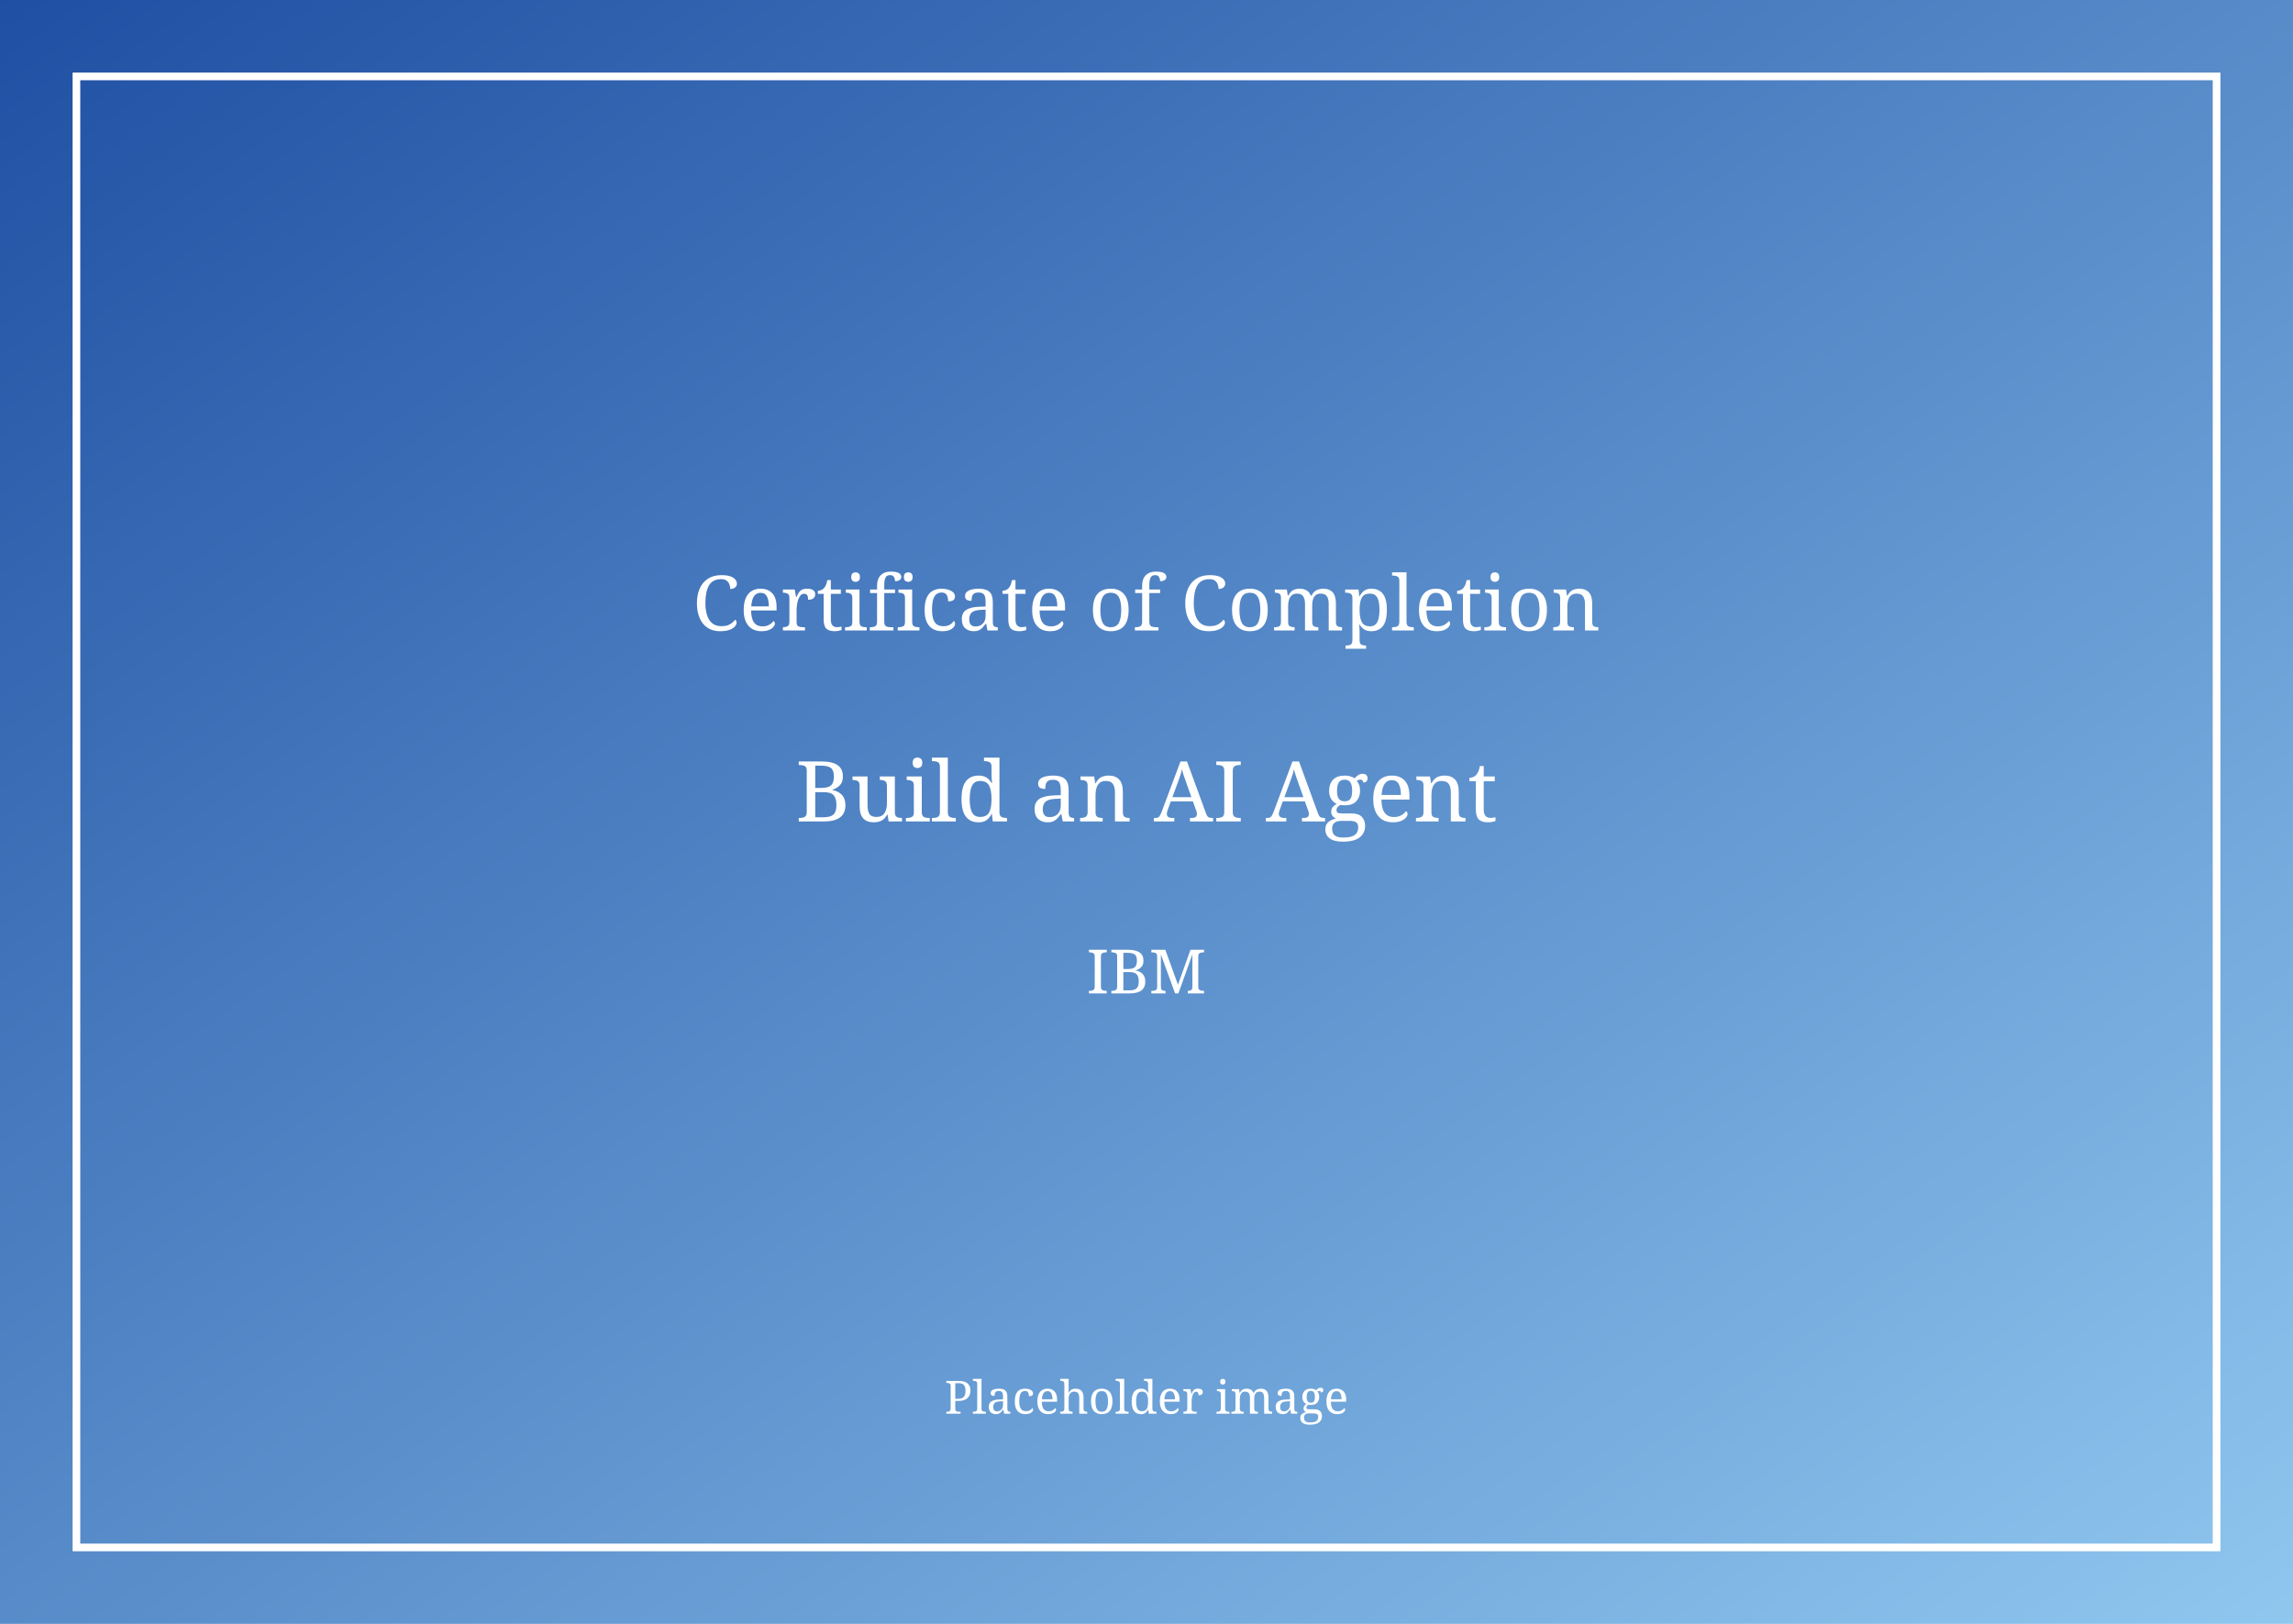
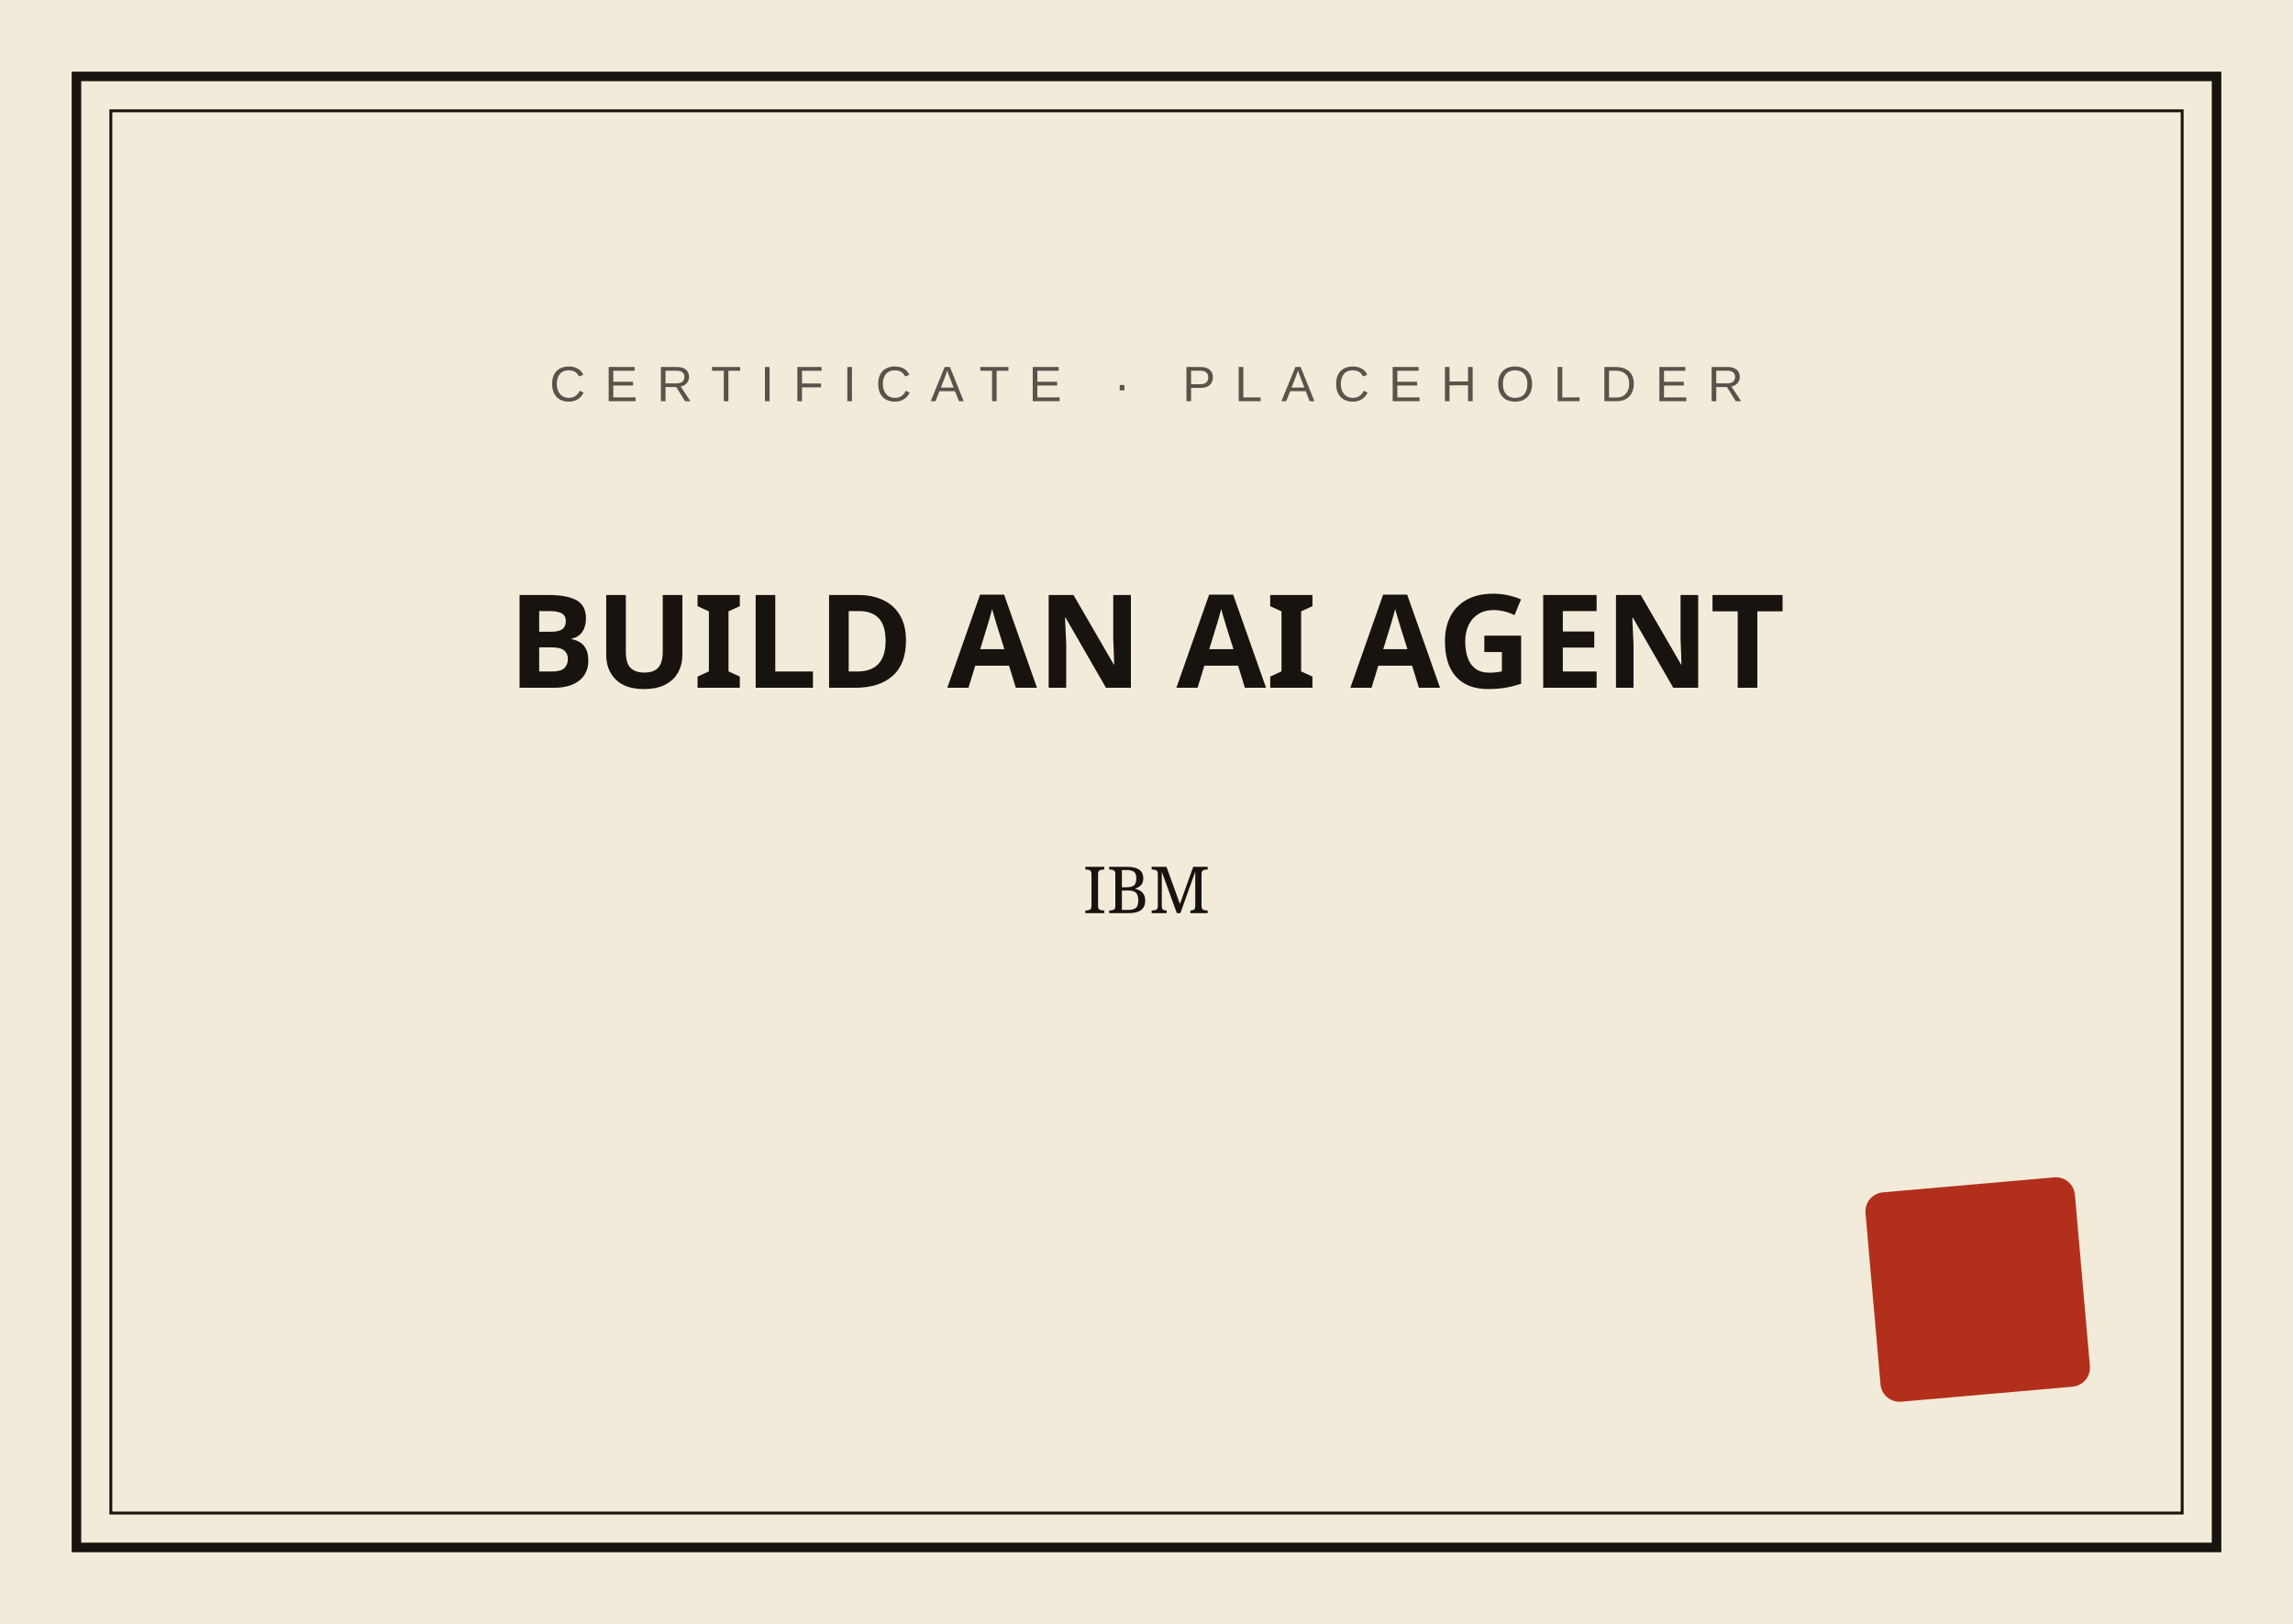
<svg xmlns="http://www.w3.org/2000/svg" viewBox="0 0 1200 850" role="img" aria-label="Placeholder certificate image">
-   <defs>
-     <linearGradient id="g" x1="0" y1="0" x2="1" y2="1">
-       <stop offset="0" stop-color="#1f4fa3" />
-       <stop offset="1" stop-color="#8fc7ef" />
-     </linearGradient>
-   </defs>
-   <rect width="1200" height="850" fill="url(#g)" />
-   <rect x="40" y="40" width="1120" height="770" fill="none" stroke="#ffffff" stroke-width="4" />
-   <text x="600" y="330" text-anchor="middle" font-family="serif" font-size="40" fill="#ffffff">Certificate of Completion</text>
-   <text x="600" y="430" text-anchor="middle" font-family="serif" font-size="44" fill="#ffffff">Build an AI Agent</text>
-   <text x="600" y="520" text-anchor="middle" font-family="serif" font-size="32" fill="#ffffff">IBM</text>
-   <text x="600" y="740" text-anchor="middle" font-family="serif" font-size="24" fill="#ffffff">Placeholder image</text>
+   <rect width="1200" height="850" fill="#f2ebd9" />
+   <rect x="40" y="40" width="1120" height="770" fill="none" stroke="#17140f" stroke-width="5" />
+   <rect x="58" y="58" width="1084" height="734" fill="none" stroke="#17140f" stroke-width="1.5" />
+   <text x="600" y="210" text-anchor="middle" font-family="Arial, sans-serif" font-size="26" letter-spacing="10" fill="#17140f" opacity="0.7">CERTIFICATE · PLACEHOLDER</text>
+   <text x="600" y="360" text-anchor="middle" font-family="Arial Narrow, Archivo, sans-serif" font-weight="800" font-size="68" fill="#17140f">BUILD AN AI AGENT</text>
+   <text x="600" y="478" text-anchor="middle" font-family="Georgia, serif" font-size="34" fill="#17140f">IBM</text>
+   <rect x="980" y="620" width="110" height="110" rx="10" fill="#b2301b" transform="rotate(-5 1035 675)" />
</svg>
